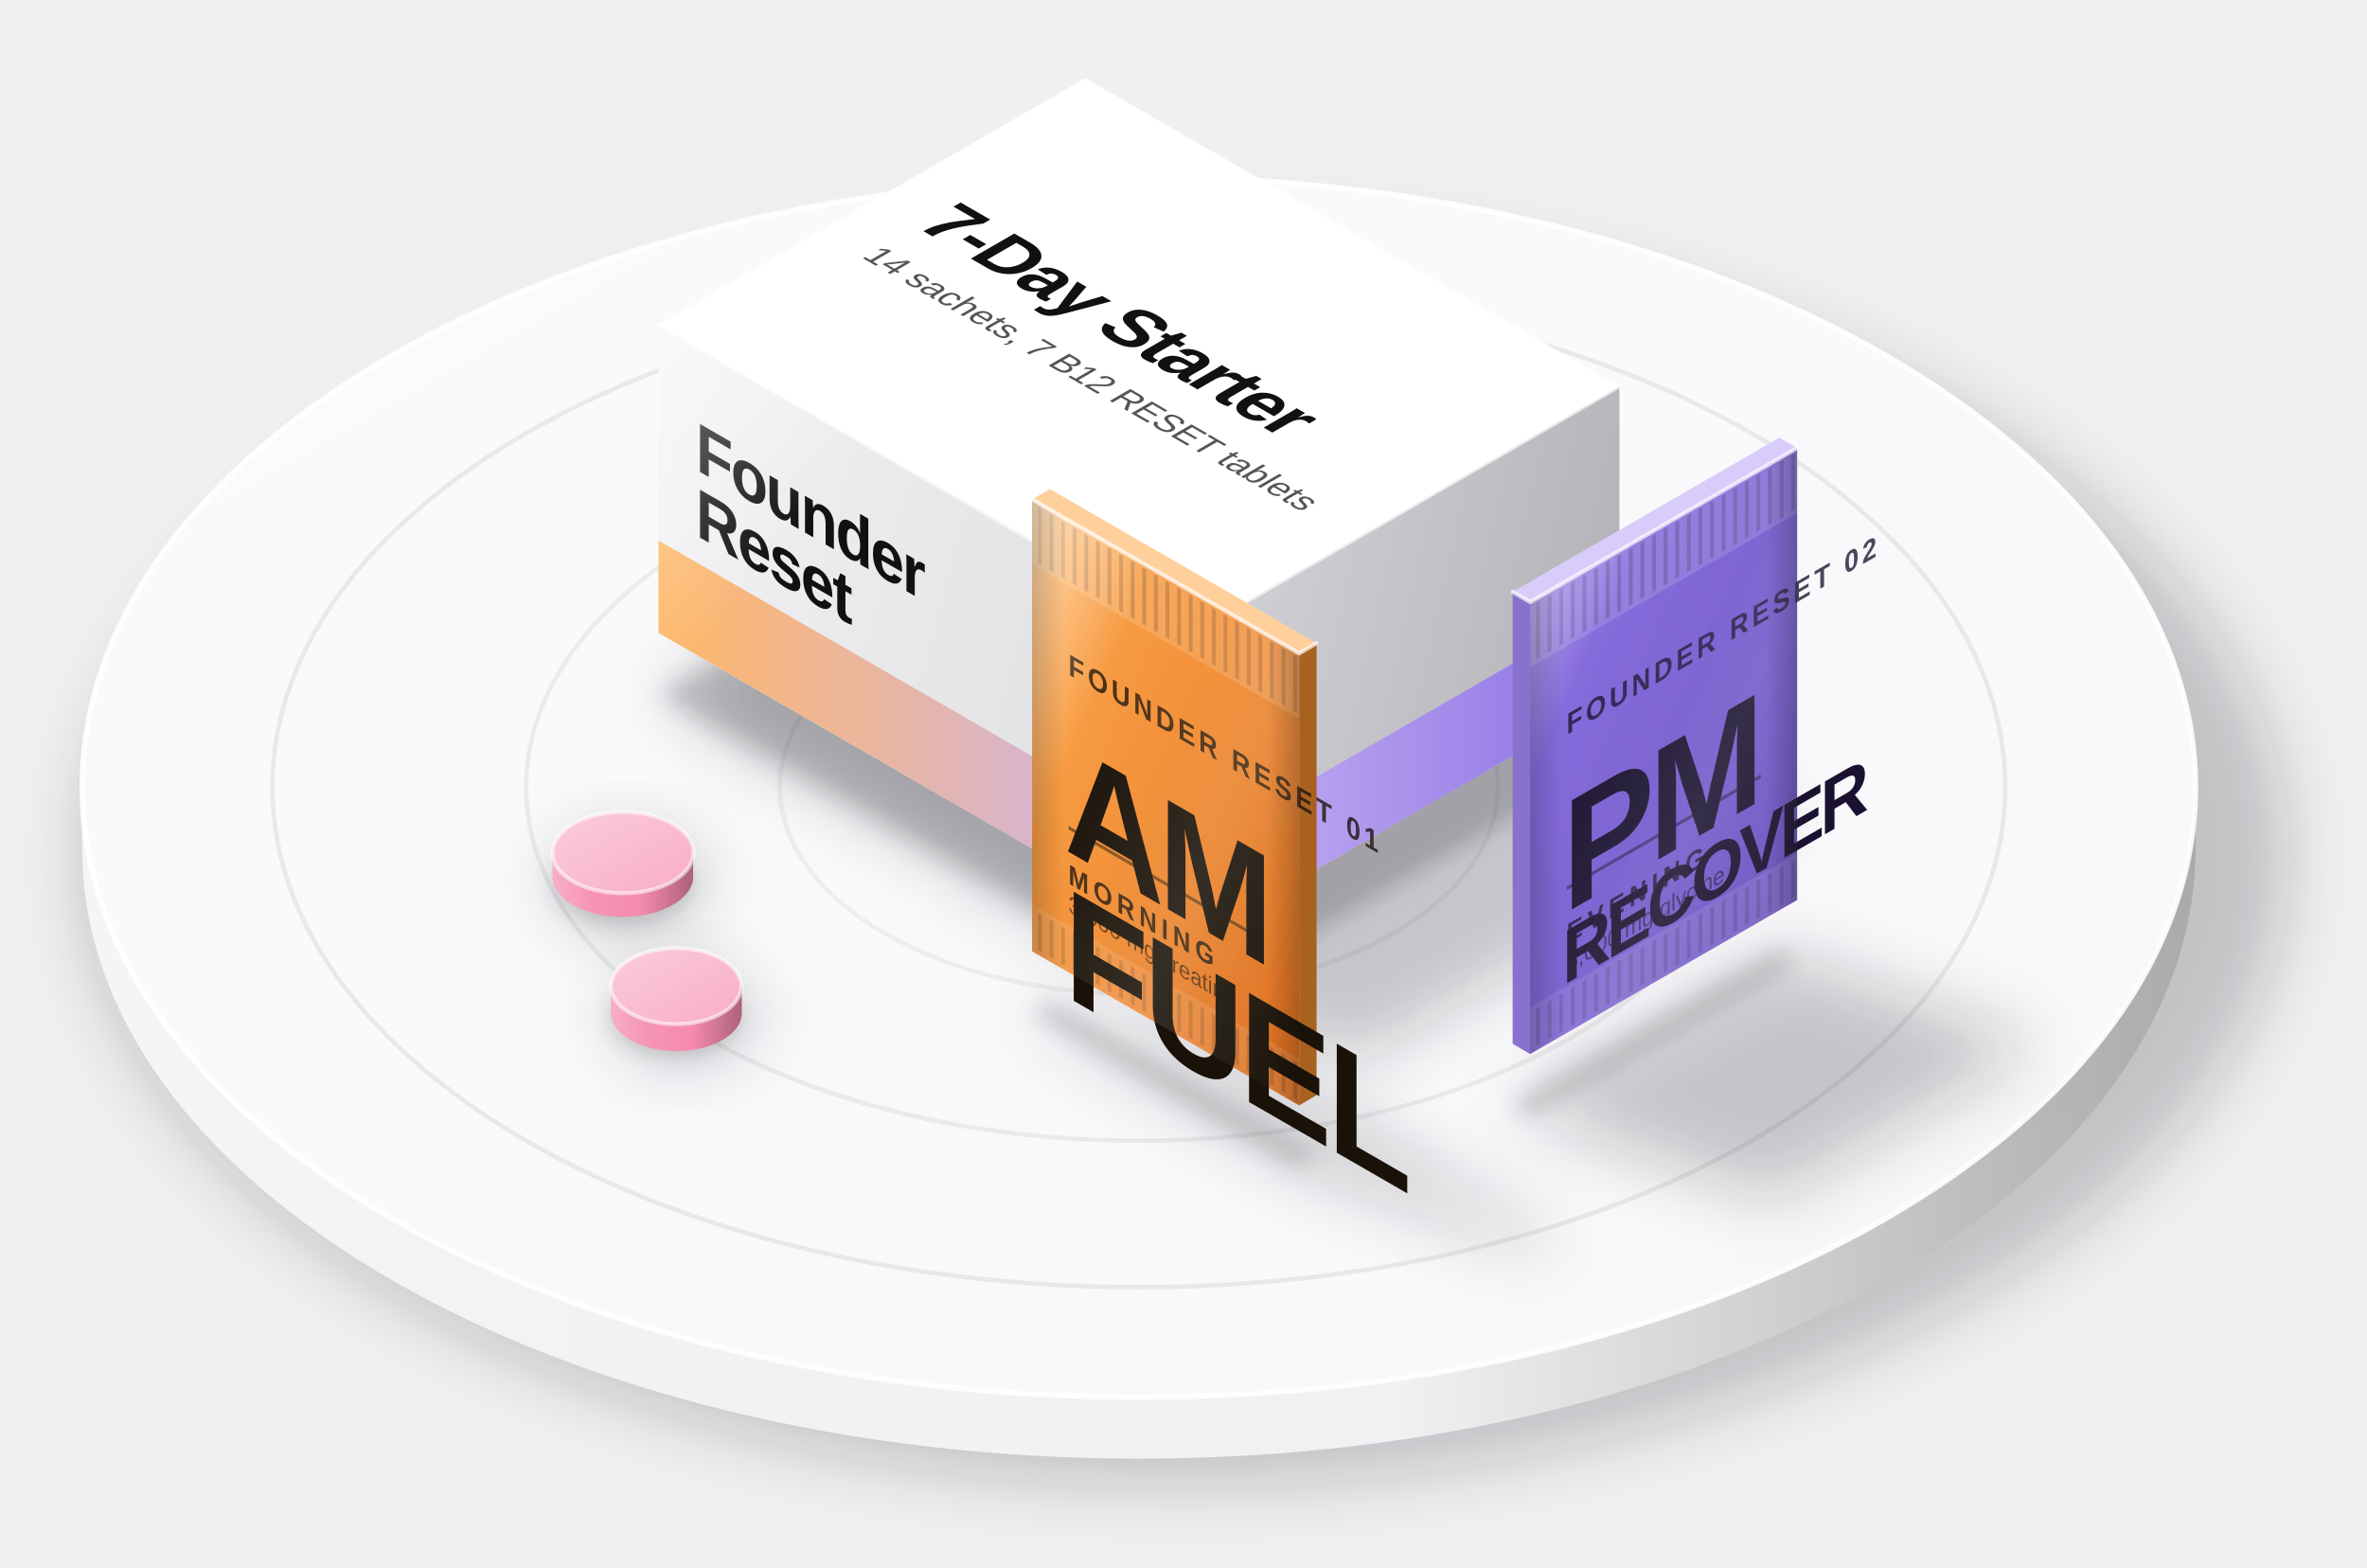
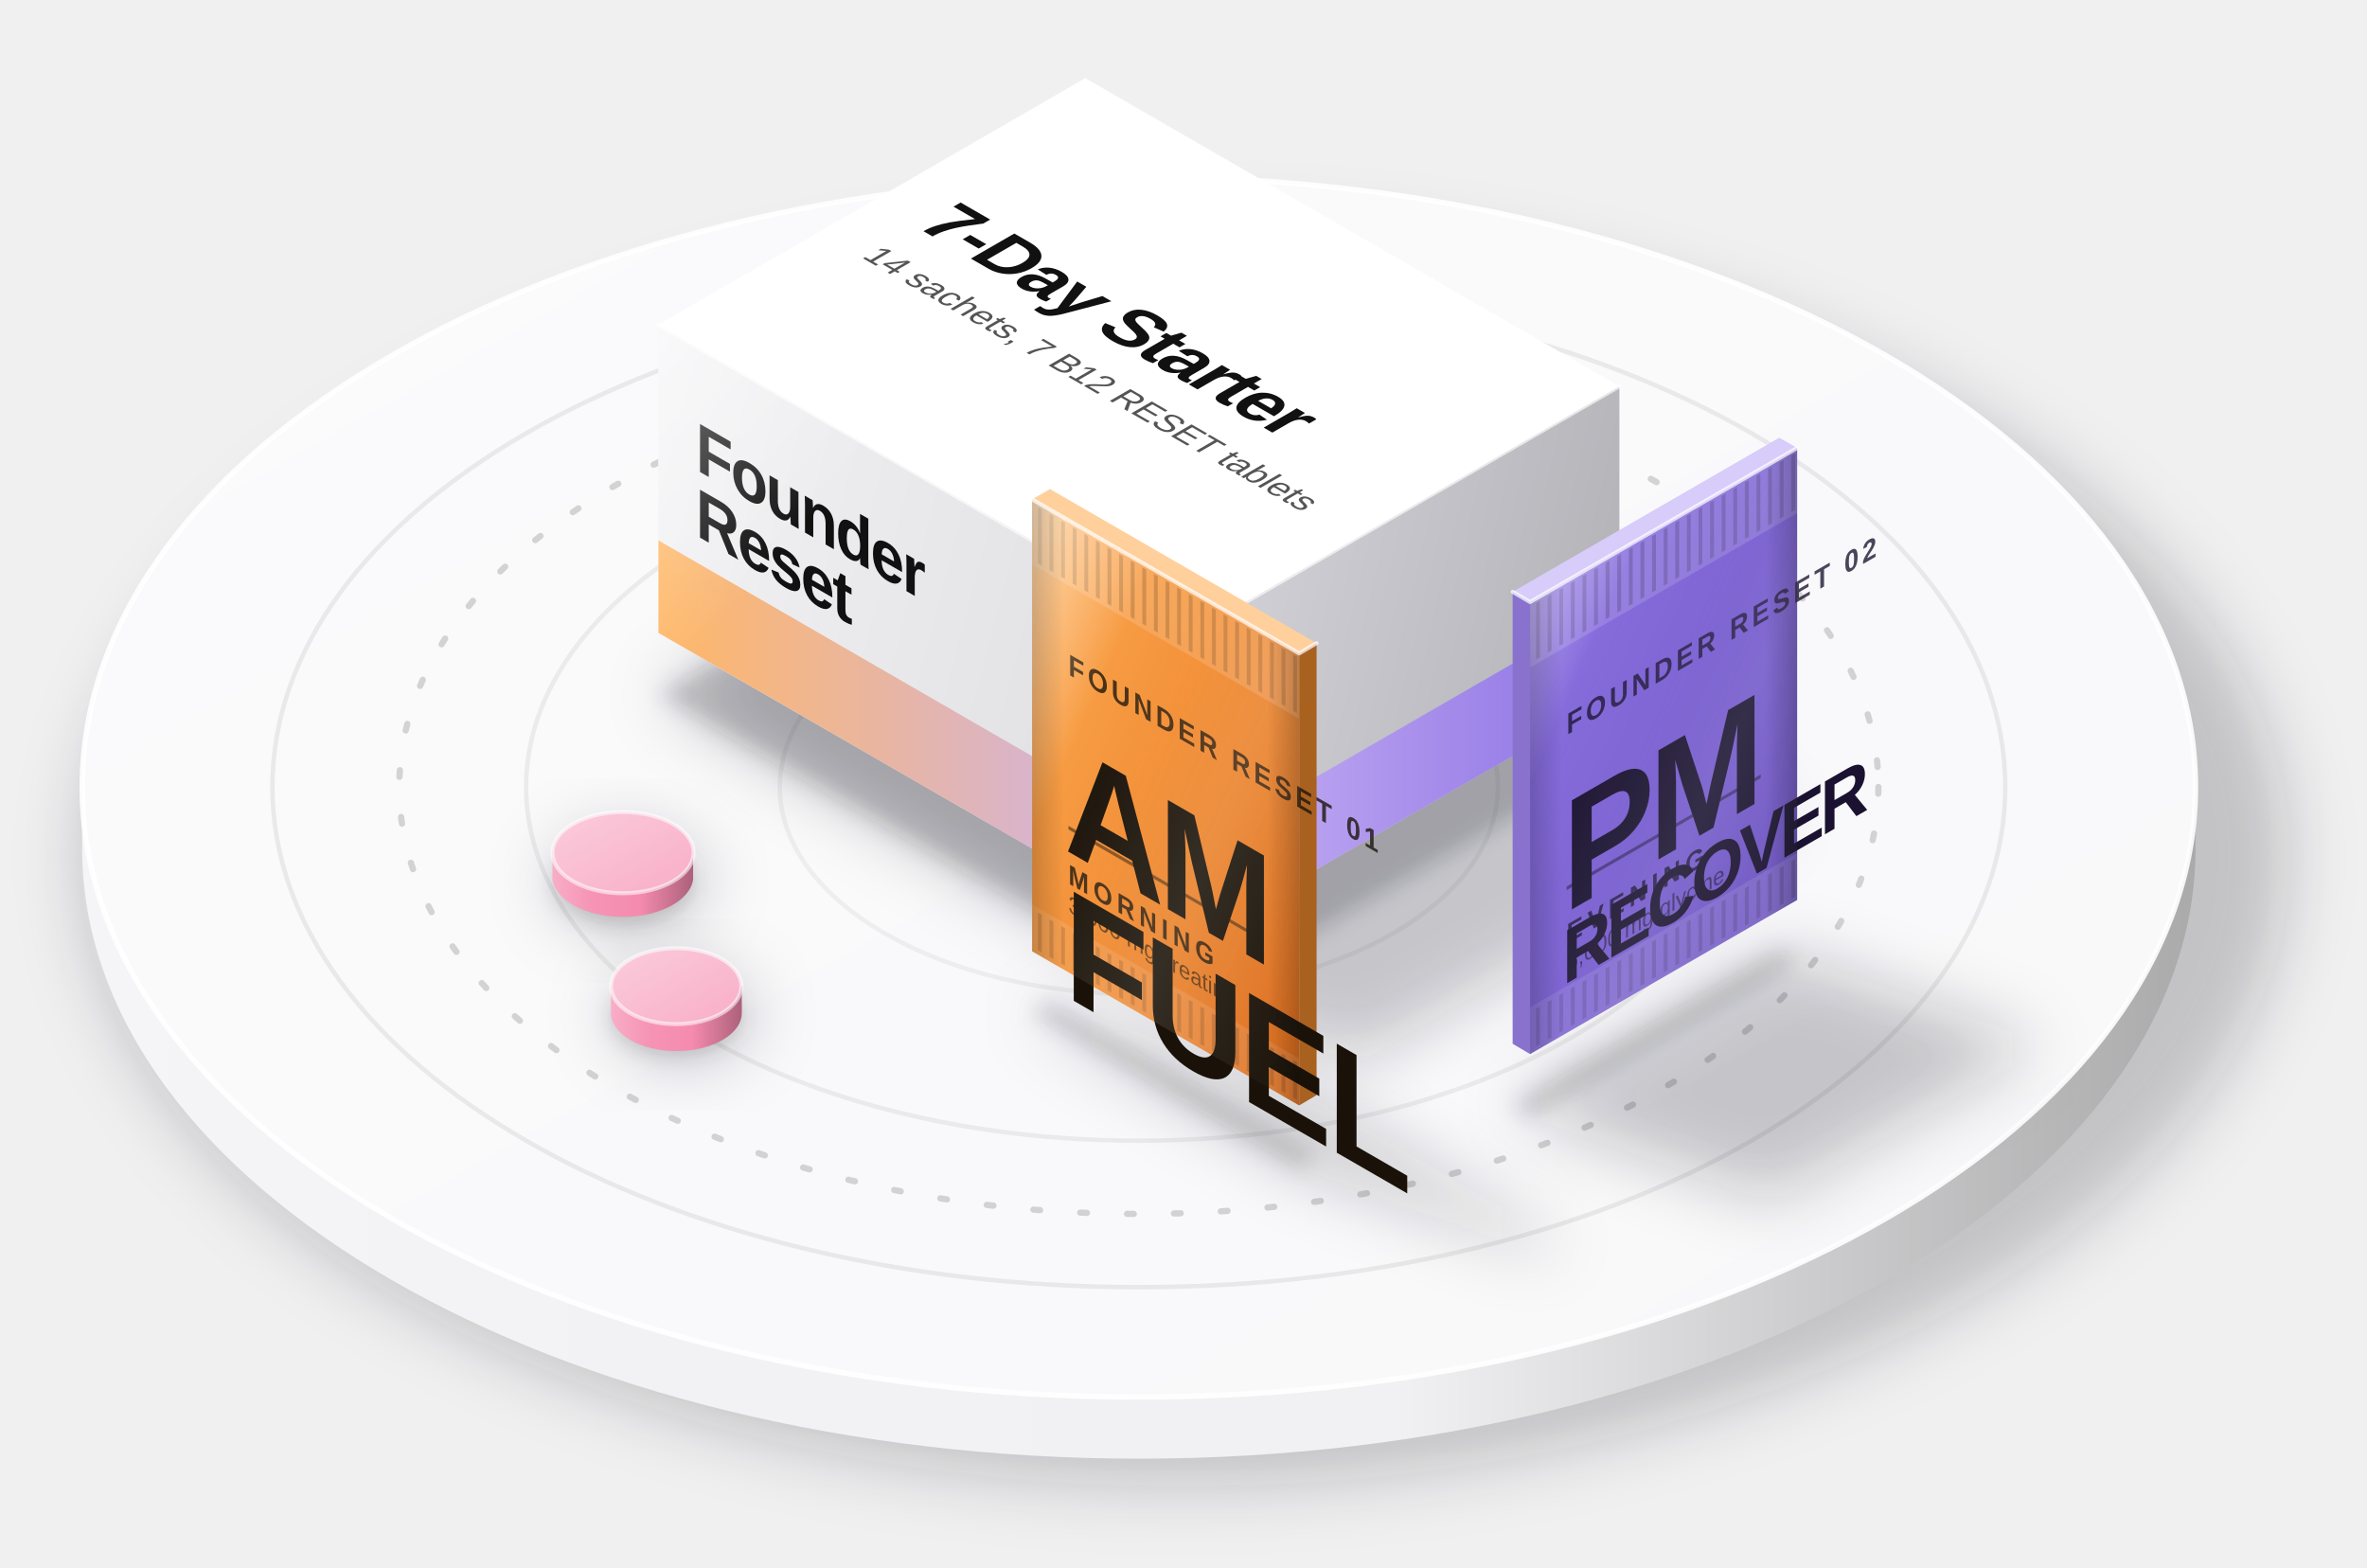
<svg xmlns="http://www.w3.org/2000/svg" width="900" viewBox="-255 -190 530 351" aria-hidden="true" focusable="false">
  <defs>
    <filter id="k1-b" x="-50%" y="-50%" width="200%" height="200%">
      <feGaussianBlur stdDeviation="7.4" />
    </filter>
    <filter id="k1-b2" x="-50%" y="-50%" width="200%" height="200%">
      <feGaussianBlur stdDeviation="2.3" />
    </filter>
    <filter id="k1-b3" x="-50%" y="-50%" width="200%" height="200%">
      <feGaussianBlur stdDeviation="15.6" />
    </filter>
    <linearGradient id="k1-1" x1="0" y1="0" x2="1" y2="0">
      <stop offset="0" stop-color="#f5f5f7" />
      <stop offset="0.28" stop-color="#f2f2f4" />
      <stop offset="0.62" stop-color="#f1f1f3" />
      <stop offset="1" stop-color="#a9a9aa" />
    </linearGradient>
    <linearGradient id="k1-2" x1="0" y1="0" x2="1" y2="1">
      <stop offset="0" stop-color="#fbfbfc" />
      <stop offset="1" stop-color="#f8f8fa" />
    </linearGradient>
    <linearGradient id="k1-3" x1="0" y1="0" x2="1" y2="1">
      <stop offset="0" stop-color="#ffffff" />
      <stop offset="1" stop-color="#ffffff" />
    </linearGradient>
    <linearGradient id="k1-4" x1="0" y1="0" x2="1" y2="0.3">
      <stop offset="0" stop-color="#f3f3f5" />
      <stop offset="1" stop-color="#e0e0e3" />
    </linearGradient>
    <linearGradient id="k1-5" x1="0" y1="0" x2="1" y2="0.3">
      <stop offset="0" stop-color="#d6d6dc" />
      <stop offset="1" stop-color="#b4b4b9" />
    </linearGradient>
    <linearGradient id="k1-6" x1="0" y1="0" x2="1" y2="0">
      <stop offset="0" stop-color="#FFB766" />
      <stop offset="1" stop-color="#F28B2E" />
    </linearGradient>
    <linearGradient id="bandLk1" x1="0" y1="0" x2="1" y2="0">
      <stop offset="0" stop-color="#FFB766" />
      <stop offset="1" stop-color="#C9B3F5" />
    </linearGradient>
    <linearGradient id="bandRk1" x1="0" y1="0" x2="1" y2="0">
      <stop offset="0" stop-color="#C9B3F5" />
      <stop offset="1" stop-color="#8B70E3" />
    </linearGradient>
    <linearGradient id="k1-7" x1="0" y1="0" x2="1" y2="1">
      <stop offset="0" stop-color="#ffffff" stop-opacity="0.5" />
      <stop offset="0.3" stop-color="#ffffff" stop-opacity="0" />
      <stop offset="1" stop-color="#ffffff" stop-opacity="0" />
    </linearGradient>
    <linearGradient id="k1-8" x1="0" y1="0" x2="1" y2="1">
      <stop offset="0" stop-color="#FFB766" />
      <stop offset="0.45" stop-color="#F28B2E" />
      <stop offset="1" stop-color="#D8681A" />
    </linearGradient>
    <linearGradient id="k1-9" x1="0" y1="0" x2="1" y2="1">
      <stop offset="0" stop-color="#ffffff" stop-opacity="0.5" />
      <stop offset="0.28" stop-color="#ffffff" stop-opacity="0.0" />
      <stop offset="0.62" stop-color="#ffffff" stop-opacity="0.12" />
      <stop offset="1" stop-color="#ffffff" stop-opacity="0" />
    </linearGradient>
    <linearGradient id="k1-10" x1="0" y1="0" x2="1" y2="0">
      <stop offset="0" stop-color="#000000" stop-opacity="0.18" />
      <stop offset="0.12" stop-color="#000000" stop-opacity="0" />
      <stop offset="0.88" stop-color="#000000" stop-opacity="0" />
      <stop offset="1" stop-color="#000000" stop-opacity="0.2" />
    </linearGradient>
    <linearGradient id="k1-11" x1="0" y1="0" x2="1" y2="1">
      <stop offset="0" stop-color="#9B82EA" />
      <stop offset="0.5" stop-color="#7459CF" />
      <stop offset="1" stop-color="#664eb6" />
    </linearGradient>
    <linearGradient id="k1-12" x1="0" y1="0" x2="1" y2="1">
      <stop offset="0" stop-color="#ffffff" stop-opacity="0.5" />
      <stop offset="0.28" stop-color="#ffffff" stop-opacity="0.0" />
      <stop offset="0.62" stop-color="#ffffff" stop-opacity="0.12" />
      <stop offset="1" stop-color="#ffffff" stop-opacity="0" />
    </linearGradient>
    <linearGradient id="k1-13" x1="0" y1="0" x2="1" y2="0">
      <stop offset="0" stop-color="#000000" stop-opacity="0.18" />
      <stop offset="0.12" stop-color="#000000" stop-opacity="0" />
      <stop offset="0.88" stop-color="#000000" stop-opacity="0" />
      <stop offset="1" stop-color="#000000" stop-opacity="0.2" />
    </linearGradient>
    <linearGradient id="k1-14" x1="0" y1="0" x2="1" y2="0">
      <stop offset="0" stop-color="#f8aec7" />
      <stop offset="0.28" stop-color="#f694b5" />
      <stop offset="0.62" stop-color="#F58BAF" />
      <stop offset="1" stop-color="#ac617a" />
    </linearGradient>
    <linearGradient id="k1-15" x1="0" y1="0" x2="1" y2="1">
      <stop offset="0" stop-color="#fbccdc" />
      <stop offset="1" stop-color="#f8adc7" />
    </linearGradient>
    <linearGradient id="k1-16" x1="0" y1="0" x2="1" y2="0">
      <stop offset="0" stop-color="#f8aec7" />
      <stop offset="0.28" stop-color="#f694b5" />
      <stop offset="0.62" stop-color="#F58BAF" />
      <stop offset="1" stop-color="#ac617a" />
    </linearGradient>
    <linearGradient id="k1-17" x1="0" y1="0" x2="1" y2="1">
      <stop offset="0" stop-color="#fbccdc" />
      <stop offset="1" stop-color="#f8adc7" />
    </linearGradient>
  </defs>
  <g class="lyr" data-depth="0">
    <ellipse cx="10.4" cy="2.0" rx="247.0" ry="140.6" fill="#0b0b1a" opacity="0.2" filter="url(#k1-b)" />
    <ellipse cx="0.0" cy="1.0" rx="227.1" ry="131.1" fill="#0b0b1a" opacity="0.2" filter="url(#k1-b2)" />
    <path d="M-236.6,-13.8 L-236.6,0.0 A236.6,136.6 0 0 0 236.6,0.0 L236.6,-13.8 Z" fill="url(#k1-1)" />
    <ellipse cx="0.0" cy="-13.8" rx="236.6" ry="136.6" fill="url(#k1-2)" />
    <ellipse cx="0.0" cy="-13.8" rx="194.0" ry="112.0" fill="none" stroke="#000000" stroke-width="1" opacity="0.07" />
    <ellipse cx="0.0" cy="-13.8" rx="137.2" ry="79.2" fill="none" stroke="#000000" stroke-width="1" opacity="0.06" />
    <ellipse cx="0.0" cy="-13.8" rx="80.4" ry="46.4" fill="none" stroke="#000000" stroke-width="1" opacity="0.05" />
    <ellipse cx="0.0" cy="-13.8" rx="236.6" ry="136.6" fill="none" stroke="#ffffff" stroke-width="1.2" opacity="0.9" />
+     <ellipse cx="0.0" cy="-13.8" rx="165.6" ry="95.6" fill="none" stroke="#000000" stroke-width="1.4" opacity="0.16" class="orbit" stroke-dasharray="1.5 9" stroke-linecap="round" />
    <polygon points="-107.6,-34.5 -11.9,-89.7 25.1,-76.6 144.6,-7.6 49.0,47.6 11.9,34.5" fill="#0b0b1a" opacity="0.22" filter="url(#k1-b)" />
    <polygon points="-12.0,-89.7 107.6,-20.7 12.0,34.5 -107.6,-34.5" fill="#0b0b1a" opacity="0.198" filter="url(#k1-b2)" />
    <polygon points="-12.0,-172.5 107.6,-103.5 12.0,-48.3 -107.6,-117.3" fill="url(#k1-3)" />
    <polygon points="-107.6,-117.3 12.0,-48.3 12.0,20.7 -107.6,-48.3" fill="url(#k1-4)" />
    <polygon points="107.6,-103.5 12.0,-48.3 12.0,20.7 107.6,-34.5" fill="url(#k1-5)" />
    <polyline points="-107.6,-117.3 12.0,-48.3 107.6,-103.5" fill="none" stroke="#ffffff" stroke-width="0.9" stroke-linejoin="round" stroke-linecap="round" opacity="0.65" />
    <polyline points="12.0,-48.3 12.0,20.7" fill="none" stroke="#ffffff" stroke-width="0.8" stroke-linejoin="round" stroke-linecap="round" opacity="0.25" />
    <g transform="matrix(0.866 0.5 0 1 -107.56 -117.30)">
      <rect x="0" y="48.3" width="138.0" height="20.7" fill="url(#bandLk1)" />
    </g>
    <g transform="matrix(0.866 -0.5 0 1 11.95 -48.30)">
      <rect x="0" y="48.3" width="110.4" height="20.7" fill="url(#bandRk1)" />
    </g>
    <g transform="matrix(0.866 0.5 0 1 -107.56 -117.30)">
      <text x="9.7" y="27.6" font-family="'Bricolage Grotesque','Helvetica Neue',Arial,sans-serif" font-size="15.6" font-weight="800" letter-spacing="-.5" fill="#111">Founder</text>
      <text x="9.7" y="42.3" font-family="'Bricolage Grotesque','Helvetica Neue',Arial,sans-serif" font-size="15.6" font-weight="800" letter-spacing="-.5" fill="#111">Reset</text>
    </g>
    <g transform="matrix(0.866 0.5 -0.866 0.5 -11.95 -172.50)">
      <text x="11.0" y="55.2" font-family="'Bricolage Grotesque','Helvetica Neue',Arial,sans-serif" font-size="16.3" font-weight="800" letter-spacing="-.5" fill="#111">7-Day Starter</text>
      <text x="11.0" y="69.1" font-family="'Bricolage Grotesque','Helvetica Neue',Arial,sans-serif" font-size="7.7" font-weight="500" fill="#555">14 sachets, 7 B12 RESET tablets</text>
    </g>
    <polygon points="-107.6,-117.3 12.0,-48.3 12.0,20.7 -107.6,-48.3" fill="url(#k1-7)" />
    <polygon points="-23.9,36.8 -19.9,34.5 34.4,53.7 94.2,88.2 90.2,90.5 35.9,71.3" fill="#0b0b1a" opacity="0.22" filter="url(#k1-b)" />
    <polygon points="-19.9,34.5 39.8,69.0 35.9,71.3 -23.9,36.8" fill="#0b0b1a" opacity="0.198" filter="url(#k1-b2)" />
    <polygon points="-19.9,-80.5 39.8,-46.0 35.9,-43.7 -23.9,-78.2" fill="#ffd09c" />
    <polygon points="39.8,-46.0 35.9,-43.7 35.9,57.5 39.8,55.2" fill="#a96120" />
    <polygon points="-23.9,-78.2 35.9,-43.7 35.9,57.5 -23.9,23.0" fill="url(#k1-8)" />
    <g transform="matrix(0.866 0.5 0 1 -23.90 -78.20)">
      <rect x="0" y="0" width="69.0" height="14.6" fill="#fff" fill-opacity=".14" />
      <line x1="2" y1="1" x2="2" y2="13.6" stroke="#000" stroke-opacity=".16" stroke-width="1" />
      <line x1="5" y1="1" x2="5" y2="13.6" stroke="#000" stroke-opacity=".16" stroke-width="1" />
      <line x1="8" y1="1" x2="8" y2="13.6" stroke="#000" stroke-opacity=".16" stroke-width="1" />
      <line x1="11" y1="1" x2="11" y2="13.6" stroke="#000" stroke-opacity=".16" stroke-width="1" />
      <line x1="14" y1="1" x2="14" y2="13.6" stroke="#000" stroke-opacity=".16" stroke-width="1" />
      <line x1="17" y1="1" x2="17" y2="13.6" stroke="#000" stroke-opacity=".16" stroke-width="1" />
      <line x1="20" y1="1" x2="20" y2="13.6" stroke="#000" stroke-opacity=".16" stroke-width="1" />
      <line x1="23" y1="1" x2="23" y2="13.6" stroke="#000" stroke-opacity=".16" stroke-width="1" />
      <line x1="26" y1="1" x2="26" y2="13.6" stroke="#000" stroke-opacity=".16" stroke-width="1" />
      <line x1="29" y1="1" x2="29" y2="13.6" stroke="#000" stroke-opacity=".16" stroke-width="1" />
      <line x1="32" y1="1" x2="32" y2="13.6" stroke="#000" stroke-opacity=".16" stroke-width="1" />
      <line x1="35" y1="1" x2="35" y2="13.6" stroke="#000" stroke-opacity=".16" stroke-width="1" />
      <line x1="38" y1="1" x2="38" y2="13.6" stroke="#000" stroke-opacity=".16" stroke-width="1" />
      <line x1="41" y1="1" x2="41" y2="13.6" stroke="#000" stroke-opacity=".16" stroke-width="1" />
      <line x1="44" y1="1" x2="44" y2="13.6" stroke="#000" stroke-opacity=".16" stroke-width="1" />
      <line x1="47" y1="1" x2="47" y2="13.6" stroke="#000" stroke-opacity=".16" stroke-width="1" />
      <line x1="50" y1="1" x2="50" y2="13.6" stroke="#000" stroke-opacity=".16" stroke-width="1" />
      <line x1="53" y1="1" x2="53" y2="13.6" stroke="#000" stroke-opacity=".16" stroke-width="1" />
      <line x1="56" y1="1" x2="56" y2="13.6" stroke="#000" stroke-opacity=".16" stroke-width="1" />
      <line x1="59" y1="1" x2="59" y2="13.6" stroke="#000" stroke-opacity=".16" stroke-width="1" />
      <line x1="62" y1="1" x2="62" y2="13.6" stroke="#000" stroke-opacity=".16" stroke-width="1" />
      <line x1="65" y1="1" x2="65" y2="13.6" stroke="#000" stroke-opacity=".16" stroke-width="1" />
      <line x1="68" y1="1" x2="68" y2="13.6" stroke="#000" stroke-opacity=".16" stroke-width="1" />
      <rect x="0" y="90.7" width="69.0" height="10.5" fill="#fff" fill-opacity=".1" />
      <line x1="2" y1="91.8" x2="2" y2="100.2" stroke="#000" stroke-opacity=".14" stroke-width="1" />
      <line x1="5" y1="91.8" x2="5" y2="100.2" stroke="#000" stroke-opacity=".14" stroke-width="1" />
      <line x1="8" y1="91.8" x2="8" y2="100.2" stroke="#000" stroke-opacity=".14" stroke-width="1" />
      <line x1="11" y1="91.8" x2="11" y2="100.2" stroke="#000" stroke-opacity=".14" stroke-width="1" />
      <line x1="14" y1="91.8" x2="14" y2="100.2" stroke="#000" stroke-opacity=".14" stroke-width="1" />
      <line x1="17" y1="91.8" x2="17" y2="100.2" stroke="#000" stroke-opacity=".14" stroke-width="1" />
      <line x1="20" y1="91.8" x2="20" y2="100.2" stroke="#000" stroke-opacity=".14" stroke-width="1" />
      <line x1="23" y1="91.8" x2="23" y2="100.2" stroke="#000" stroke-opacity=".14" stroke-width="1" />
      <line x1="26" y1="91.8" x2="26" y2="100.2" stroke="#000" stroke-opacity=".14" stroke-width="1" />
      <line x1="29" y1="91.8" x2="29" y2="100.2" stroke="#000" stroke-opacity=".14" stroke-width="1" />
      <line x1="32" y1="91.8" x2="32" y2="100.2" stroke="#000" stroke-opacity=".14" stroke-width="1" />
      <line x1="35" y1="91.8" x2="35" y2="100.2" stroke="#000" stroke-opacity=".14" stroke-width="1" />
      <line x1="38" y1="91.8" x2="38" y2="100.2" stroke="#000" stroke-opacity=".14" stroke-width="1" />
      <line x1="41" y1="91.8" x2="41" y2="100.2" stroke="#000" stroke-opacity=".14" stroke-width="1" />
      <line x1="44" y1="91.8" x2="44" y2="100.2" stroke="#000" stroke-opacity=".14" stroke-width="1" />
      <line x1="47" y1="91.8" x2="47" y2="100.2" stroke="#000" stroke-opacity=".14" stroke-width="1" />
      <line x1="50" y1="91.8" x2="50" y2="100.2" stroke="#000" stroke-opacity=".14" stroke-width="1" />
      <line x1="53" y1="91.8" x2="53" y2="100.2" stroke="#000" stroke-opacity=".14" stroke-width="1" />
      <line x1="56" y1="91.8" x2="56" y2="100.2" stroke="#000" stroke-opacity=".14" stroke-width="1" />
      <line x1="59" y1="91.8" x2="59" y2="100.2" stroke="#000" stroke-opacity=".14" stroke-width="1" />
      <line x1="62" y1="91.8" x2="62" y2="100.2" stroke="#000" stroke-opacity=".14" stroke-width="1" />
      <line x1="65" y1="91.8" x2="65" y2="100.2" stroke="#000" stroke-opacity=".14" stroke-width="1" />
      <line x1="68" y1="91.8" x2="68" y2="100.2" stroke="#000" stroke-opacity=".14" stroke-width="1" />
      <text x="9.4" y="34.5" font-family="'Bricolage Grotesque','Helvetica Neue',Arial,sans-serif" font-size="6.7" font-weight="700" letter-spacing="0.9" fill="#1a1208" fill-opacity=".78">FOUNDER RESET 01</text>
      <text x="8.4" y="74.2" font-family="'Bricolage Grotesque','Helvetica Neue',Arial,sans-serif" font-size="35.5" font-weight="800" letter-spacing="-1.3" fill="#1a1208">AM</text>
      <text x="8.4" y="106.9" font-family="'Bricolage Grotesque','Helvetica Neue',Arial,sans-serif" font-size="35.5" font-weight="800" letter-spacing="-1.0" fill="#1a1208">FUEL</text>
      <line x1="9.4" y1="68.8" x2="59.6" y2="68.8" stroke="#1a1208" stroke-opacity=".5" stroke-width=".8" />
      <text x="9.4" y="81.3" font-family="'Bricolage Grotesque','Helvetica Neue',Arial,sans-serif" font-size="6.3" font-weight="700" letter-spacing="1.2" fill="#1a1208" fill-opacity=".8">MORNING</text>
      <text x="9.4" y="87.6" font-family="'Bricolage Grotesque','Helvetica Neue',Arial,sans-serif" font-size="5.4" font-weight="500" fill="#1a1208" fill-opacity=".62">3,000 mg creatine</text>
    </g>
    <polygon points="-23.9,-78.2 35.9,-43.7 35.9,57.5 -23.9,23.0" fill="url(#k1-9)" />
    <polygon points="-23.9,-78.2 35.9,-43.7 35.9,57.5 -23.9,23.0" fill="url(#k1-10)" />
    <polyline points="-23.9,-78.2 35.9,-43.7 39.8,-46.0" fill="none" stroke="#ffffff" stroke-width="0.9" stroke-linejoin="round" stroke-linecap="round" opacity="0.7" />
    <polygon points="83.7,57.5 143.4,23.0 197.8,42.2 201.7,44.5 142.0,79.0 87.6,59.8" fill="#0b0b1a" opacity="0.22" filter="url(#k1-b)" />
    <polygon points="143.4,23.0 147.4,25.3 87.6,59.8 83.7,57.5" fill="#0b0b1a" opacity="0.198" filter="url(#k1-b2)" />
    <polygon points="143.4,-92.0 147.4,-89.7 87.6,-55.2 83.7,-57.5" fill="#d8ccfa" />
    <polygon points="83.7,-57.5 87.6,-55.2 87.6,46.0 83.7,43.7" fill="#8872ce" />
    <polygon points="147.4,-89.7 87.6,-55.2 87.6,46.0 147.4,11.5" fill="url(#k1-11)" />
    <g transform="matrix(0.866 -0.5 0 1 87.64 -55.20)">
      <rect x="0" y="0" width="69.0" height="14.6" fill="#fff" fill-opacity=".14" />
      <line x1="2" y1="1" x2="2" y2="13.6" stroke="#000" stroke-opacity=".16" stroke-width="1" />
      <line x1="5" y1="1" x2="5" y2="13.6" stroke="#000" stroke-opacity=".16" stroke-width="1" />
      <line x1="8" y1="1" x2="8" y2="13.6" stroke="#000" stroke-opacity=".16" stroke-width="1" />
      <line x1="11" y1="1" x2="11" y2="13.6" stroke="#000" stroke-opacity=".16" stroke-width="1" />
      <line x1="14" y1="1" x2="14" y2="13.6" stroke="#000" stroke-opacity=".16" stroke-width="1" />
      <line x1="17" y1="1" x2="17" y2="13.6" stroke="#000" stroke-opacity=".16" stroke-width="1" />
      <line x1="20" y1="1" x2="20" y2="13.6" stroke="#000" stroke-opacity=".16" stroke-width="1" />
      <line x1="23" y1="1" x2="23" y2="13.6" stroke="#000" stroke-opacity=".16" stroke-width="1" />
      <line x1="26" y1="1" x2="26" y2="13.6" stroke="#000" stroke-opacity=".16" stroke-width="1" />
      <line x1="29" y1="1" x2="29" y2="13.6" stroke="#000" stroke-opacity=".16" stroke-width="1" />
      <line x1="32" y1="1" x2="32" y2="13.6" stroke="#000" stroke-opacity=".16" stroke-width="1" />
      <line x1="35" y1="1" x2="35" y2="13.6" stroke="#000" stroke-opacity=".16" stroke-width="1" />
      <line x1="38" y1="1" x2="38" y2="13.6" stroke="#000" stroke-opacity=".16" stroke-width="1" />
      <line x1="41" y1="1" x2="41" y2="13.6" stroke="#000" stroke-opacity=".16" stroke-width="1" />
      <line x1="44" y1="1" x2="44" y2="13.6" stroke="#000" stroke-opacity=".16" stroke-width="1" />
      <line x1="47" y1="1" x2="47" y2="13.6" stroke="#000" stroke-opacity=".16" stroke-width="1" />
      <line x1="50" y1="1" x2="50" y2="13.6" stroke="#000" stroke-opacity=".16" stroke-width="1" />
      <line x1="53" y1="1" x2="53" y2="13.6" stroke="#000" stroke-opacity=".16" stroke-width="1" />
      <line x1="56" y1="1" x2="56" y2="13.6" stroke="#000" stroke-opacity=".16" stroke-width="1" />
      <line x1="59" y1="1" x2="59" y2="13.6" stroke="#000" stroke-opacity=".16" stroke-width="1" />
      <line x1="62" y1="1" x2="62" y2="13.6" stroke="#000" stroke-opacity=".16" stroke-width="1" />
      <line x1="65" y1="1" x2="65" y2="13.6" stroke="#000" stroke-opacity=".16" stroke-width="1" />
      <line x1="68" y1="1" x2="68" y2="13.6" stroke="#000" stroke-opacity=".16" stroke-width="1" />
      <rect x="0" y="90.7" width="69.0" height="10.5" fill="#fff" fill-opacity=".1" />
      <line x1="2" y1="91.8" x2="2" y2="100.2" stroke="#000" stroke-opacity=".14" stroke-width="1" />
      <line x1="5" y1="91.8" x2="5" y2="100.2" stroke="#000" stroke-opacity=".14" stroke-width="1" />
      <line x1="8" y1="91.8" x2="8" y2="100.2" stroke="#000" stroke-opacity=".14" stroke-width="1" />
      <line x1="11" y1="91.8" x2="11" y2="100.2" stroke="#000" stroke-opacity=".14" stroke-width="1" />
      <line x1="14" y1="91.8" x2="14" y2="100.2" stroke="#000" stroke-opacity=".14" stroke-width="1" />
      <line x1="17" y1="91.8" x2="17" y2="100.2" stroke="#000" stroke-opacity=".14" stroke-width="1" />
      <line x1="20" y1="91.8" x2="20" y2="100.2" stroke="#000" stroke-opacity=".14" stroke-width="1" />
      <line x1="23" y1="91.8" x2="23" y2="100.2" stroke="#000" stroke-opacity=".14" stroke-width="1" />
      <line x1="26" y1="91.8" x2="26" y2="100.2" stroke="#000" stroke-opacity=".14" stroke-width="1" />
      <line x1="29" y1="91.8" x2="29" y2="100.2" stroke="#000" stroke-opacity=".14" stroke-width="1" />
      <line x1="32" y1="91.8" x2="32" y2="100.2" stroke="#000" stroke-opacity=".14" stroke-width="1" />
      <line x1="35" y1="91.8" x2="35" y2="100.2" stroke="#000" stroke-opacity=".14" stroke-width="1" />
      <line x1="38" y1="91.8" x2="38" y2="100.2" stroke="#000" stroke-opacity=".14" stroke-width="1" />
      <line x1="41" y1="91.8" x2="41" y2="100.2" stroke="#000" stroke-opacity=".14" stroke-width="1" />
      <line x1="44" y1="91.8" x2="44" y2="100.2" stroke="#000" stroke-opacity=".14" stroke-width="1" />
      <line x1="47" y1="91.8" x2="47" y2="100.2" stroke="#000" stroke-opacity=".14" stroke-width="1" />
      <line x1="50" y1="91.8" x2="50" y2="100.2" stroke="#000" stroke-opacity=".14" stroke-width="1" />
      <line x1="53" y1="91.8" x2="53" y2="100.2" stroke="#000" stroke-opacity=".14" stroke-width="1" />
      <line x1="56" y1="91.8" x2="56" y2="100.2" stroke="#000" stroke-opacity=".14" stroke-width="1" />
      <line x1="59" y1="91.8" x2="59" y2="100.2" stroke="#000" stroke-opacity=".14" stroke-width="1" />
      <line x1="62" y1="91.8" x2="62" y2="100.2" stroke="#000" stroke-opacity=".14" stroke-width="1" />
      <line x1="65" y1="91.8" x2="65" y2="100.2" stroke="#000" stroke-opacity=".14" stroke-width="1" />
      <line x1="68" y1="91.8" x2="68" y2="100.2" stroke="#000" stroke-opacity=".14" stroke-width="1" />
      <text x="9.4" y="34.5" font-family="'Bricolage Grotesque','Helvetica Neue',Arial,sans-serif" font-size="6.7" font-weight="700" letter-spacing="0.9" fill="#1a1230" fill-opacity=".78">FOUNDER RESET 02</text>
      <text x="8.4" y="74.2" font-family="'Bricolage Grotesque','Helvetica Neue',Arial,sans-serif" font-size="35.5" font-weight="800" letter-spacing="-1.3" fill="#1a1230">PM</text>
      <text x="8.4" y="90.1" font-family="'Bricolage Grotesque','Helvetica Neue',Arial,sans-serif" font-size="17.2" font-weight="800" letter-spacing="-1.0" fill="#1a1230">RECOVER</text>
      <line x1="9.4" y1="68.8" x2="59.6" y2="68.8" stroke="#1a1230" stroke-opacity=".5" stroke-width=".8" />
      <text x="9.4" y="81.3" font-family="'Bricolage Grotesque','Helvetica Neue',Arial,sans-serif" font-size="6.3" font-weight="700" letter-spacing="1.2" fill="#1a1230" fill-opacity=".8">EVENING</text>
      <text x="9.4" y="87.6" font-family="'Bricolage Grotesque','Helvetica Neue',Arial,sans-serif" font-size="5.4" font-weight="500" fill="#1a1230" fill-opacity=".62">3,000 mg glycine</text>
    </g>
    <polygon points="147.4,-89.7 87.6,-55.2 87.6,46.0 147.4,11.5" fill="url(#k1-12)" />
    <polygon points="147.4,-89.7 87.6,-55.2 87.6,46.0 147.4,11.5" fill="url(#k1-13)" />
    <polyline points="83.7,-57.5 87.6,-55.2 147.4,-89.7" fill="none" stroke="#ffffff" stroke-width="0.9" stroke-linejoin="round" stroke-linecap="round" opacity="0.7" />
    <ellipse cx="-114.1" cy="7.2" rx="17.2" ry="11.4" fill="#0b0b1a" opacity="0.2" filter="url(#k1-b)" />
    <ellipse cx="-115.5" cy="7.9" rx="15.1" ry="8.7" fill="#0b0b1a" opacity="0.2" filter="url(#k1-b2)" />
    <path d="M-131.3,0.9 L-131.3,6.9 A15.8,9.1 0 0 0 -99.8,6.9 L-99.8,0.9 Z" fill="url(#k1-14)" />
    <ellipse cx="-115.5" cy="0.9" rx="15.8" ry="9.1" fill="url(#k1-15)" />
    <ellipse cx="-115.5" cy="0.9" rx="15.8" ry="9.1" fill="none" stroke="#ffffff" stroke-width="0.9" opacity="0.55" />
    <ellipse cx="-102.2" cy="37.1" rx="16.0" ry="10.7" fill="#0b0b1a" opacity="0.2" filter="url(#k1-b)" />
    <ellipse cx="-103.6" cy="37.8" rx="14.1" ry="8.1" fill="#0b0b1a" opacity="0.2" filter="url(#k1-b2)" />
    <path d="M-118.2,30.8 L-118.2,36.8 A14.6,8.5 0 0 0 -88.9,36.8 L-88.9,30.8 Z" fill="url(#k1-16)" />
    <ellipse cx="-103.6" cy="30.8" rx="14.6" ry="8.5" fill="url(#k1-17)" />
    <ellipse cx="-103.6" cy="30.8" rx="14.6" ry="8.5" fill="none" stroke="#ffffff" stroke-width="0.9" opacity="0.55" />
  </g>
</svg>
